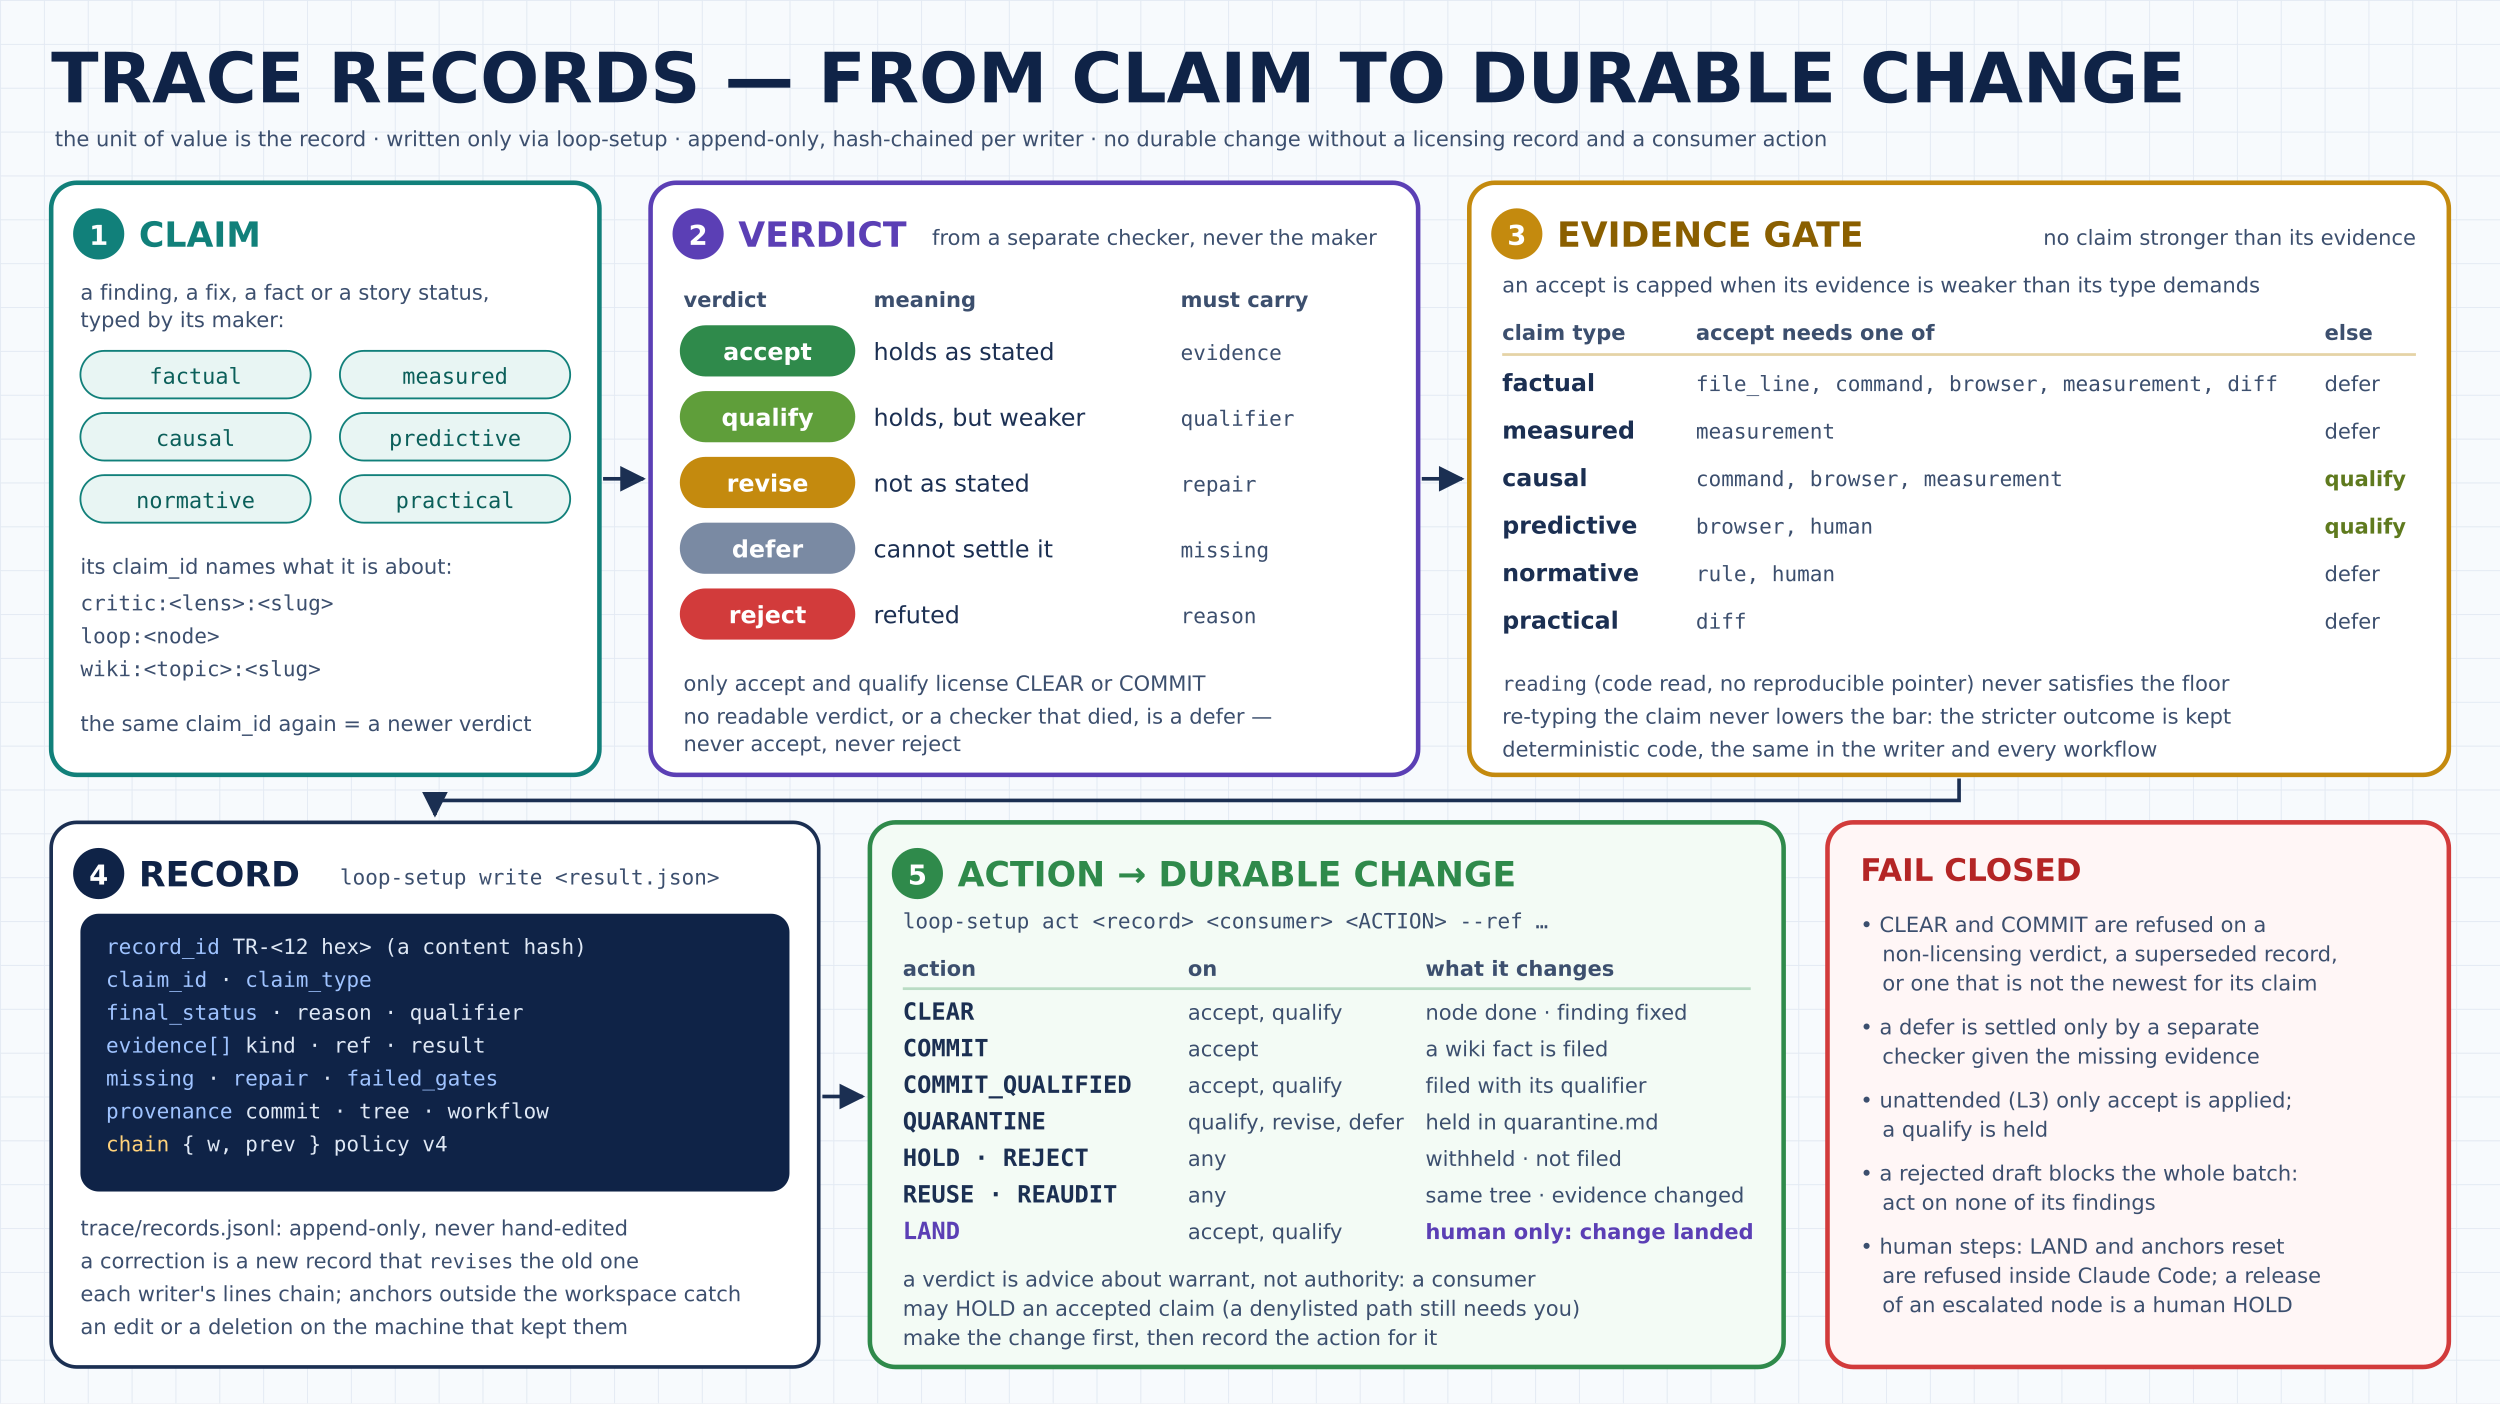
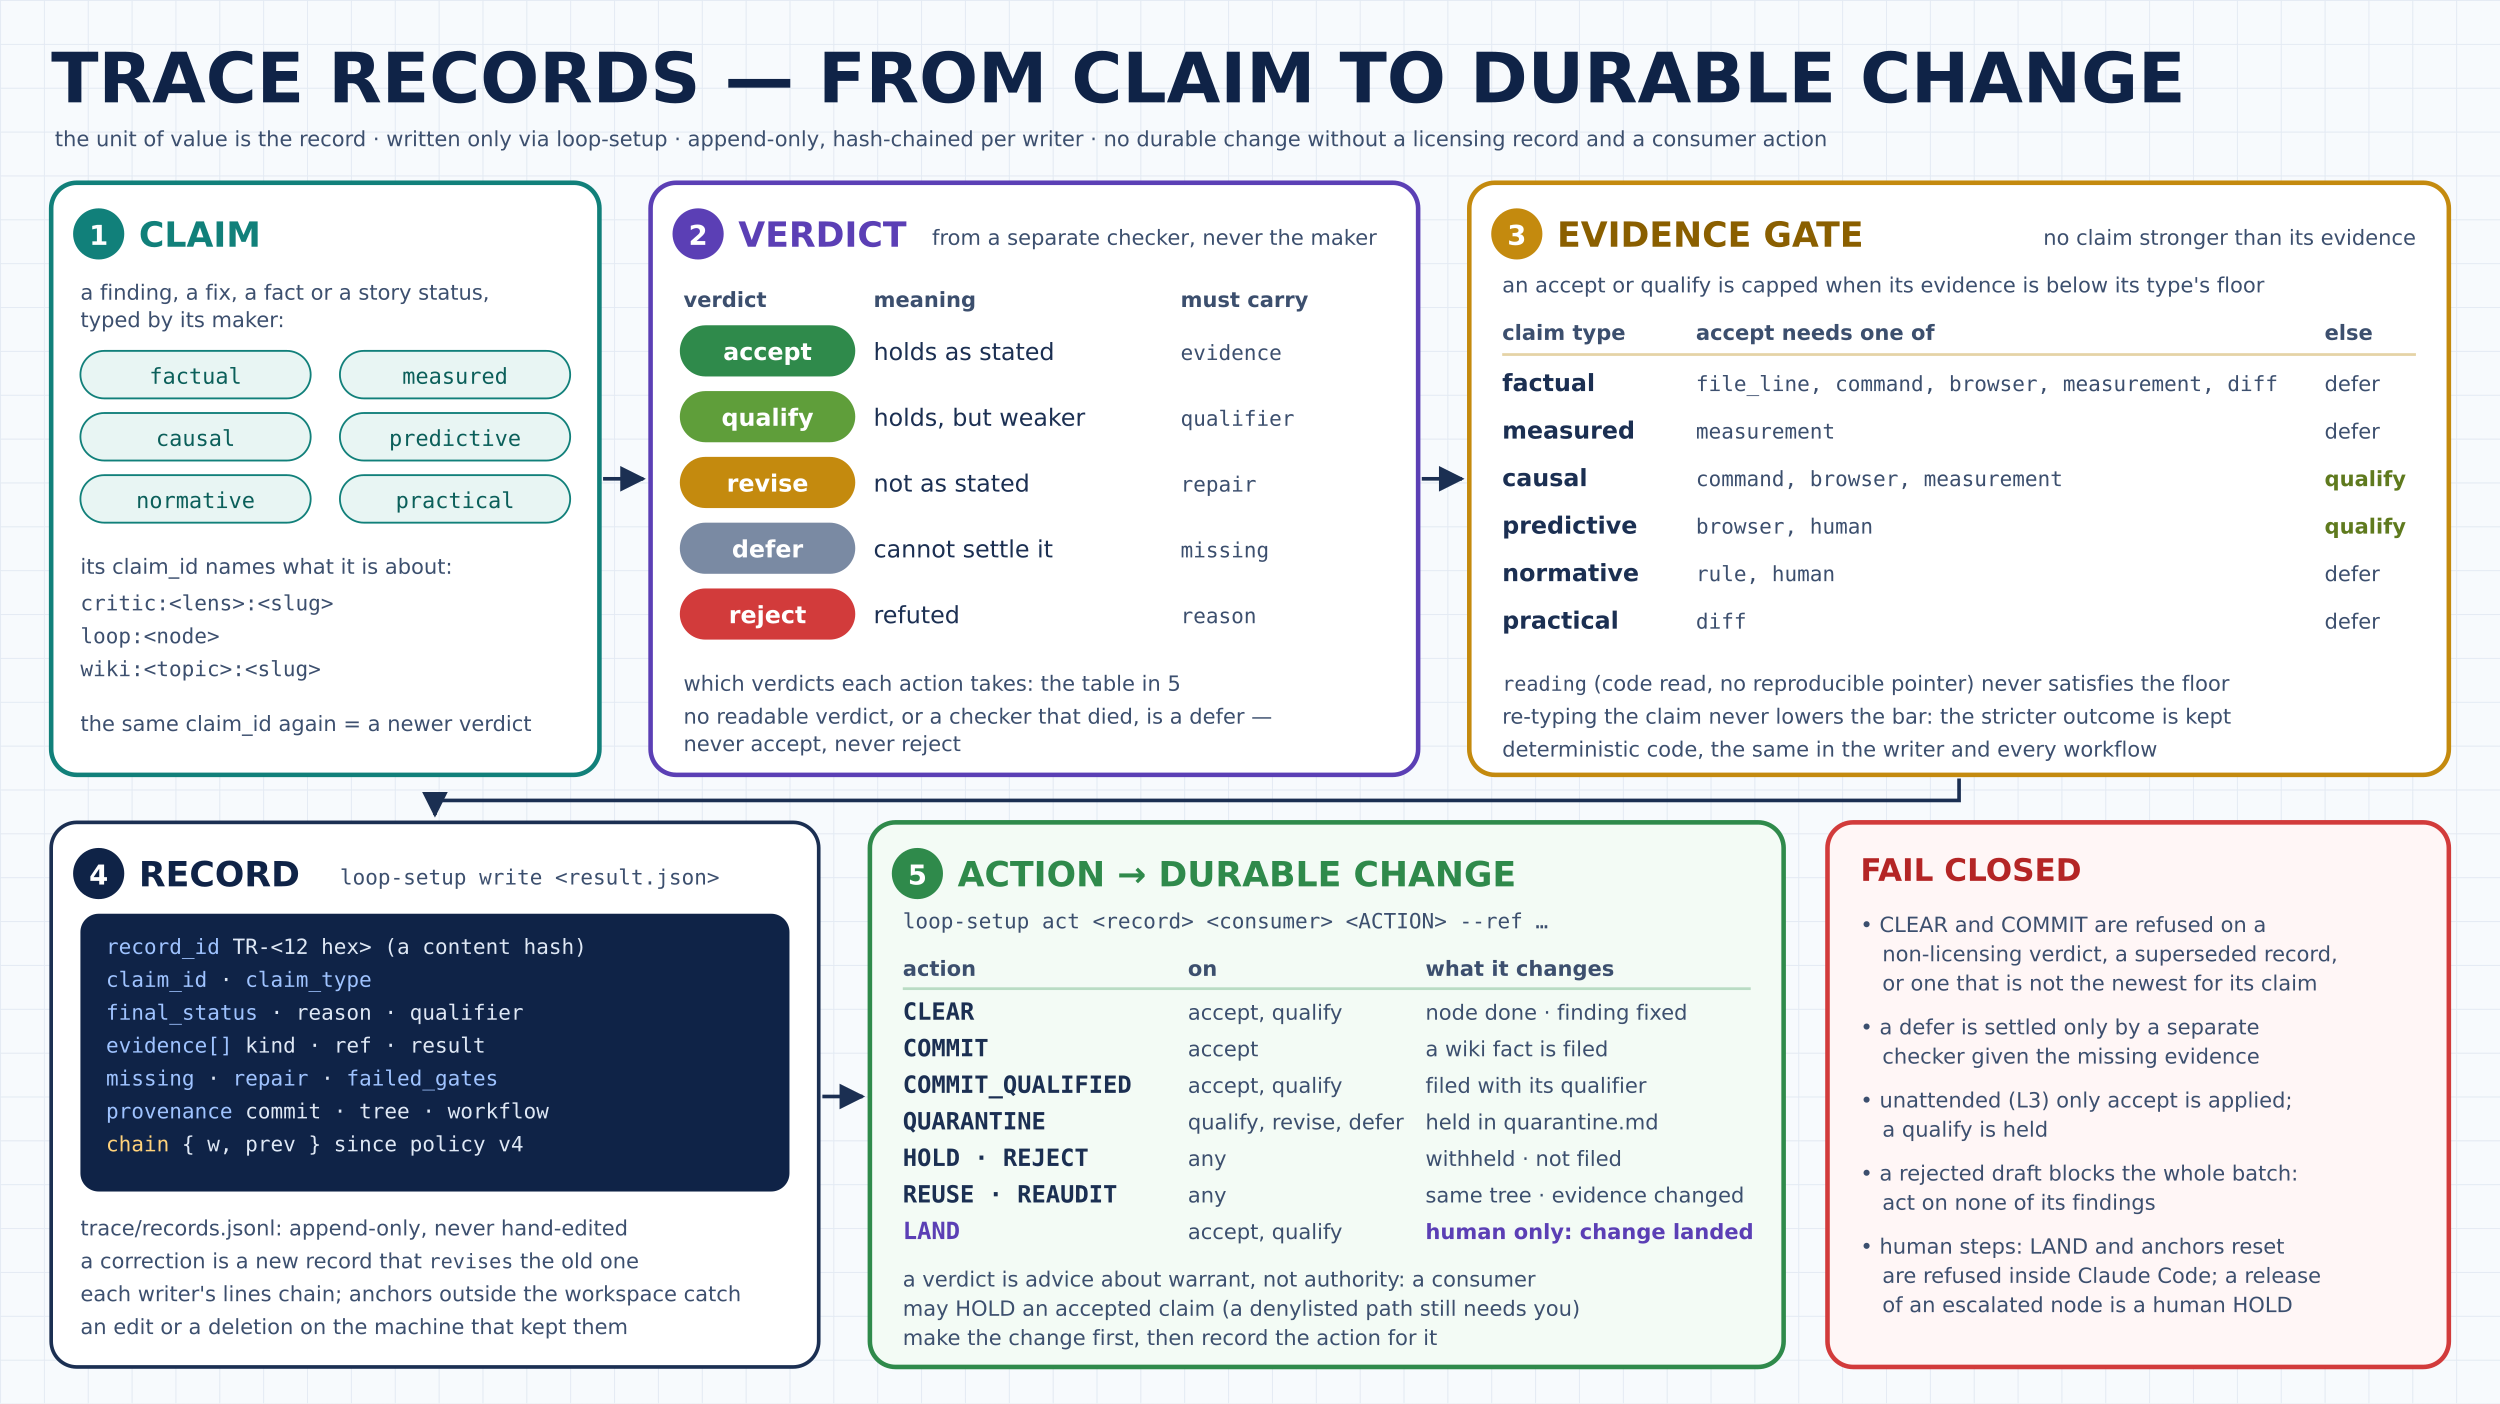
<svg xmlns="http://www.w3.org/2000/svg" viewBox="0 0 1368 768" width="1368" height="768" font-family="DejaVu Sans, Arial, Helvetica, sans-serif">
  <defs>
    <pattern id="grid" width="24" height="24" patternUnits="userSpaceOnUse">
      <path d="M24 0H0V24" fill="none" stroke="#e3eaf3" stroke-width="1" />
    </pattern>
    <marker id="a" viewBox="0 0 10 10" refX="9" refY="5" markerWidth="7" markerHeight="7" orient="auto-start-reverse">
      <path d="M0 0L10 5L0 10z" fill="#1b2f52" />
    </marker>
    <style>
      .t{fill:#0f2347;font-weight:800}
      .h{fill:#0f2347;font-weight:800;font-size:19px}
      .b{fill:#1b2f52;font-size:13px}
      .s{fill:#3c4f6e;font-size:11.5px}
      .m{font-family:"DejaVu Sans Mono",Menlo,Consolas,monospace}
      .box{fill:#fff;stroke:#1b2f52;stroke-width:2}
      .teal{fill:#fff;stroke:#11807a;stroke-width:2.5}
      .purp{fill:#fff;stroke:#5b3fb5;stroke-width:2.5}
      .gold{fill:#fff;stroke:#c48a0e;stroke-width:2.5}
      .red{fill:#fff6f6;stroke:#d23b3b;stroke-width:2.5}
      .grn{fill:#f3fbf5;stroke:#2f8a4b;stroke-width:2.5}
      .ln{stroke:#1b2f52;stroke-width:2;fill:none}
    </style>
  </defs>
  <rect width="1368" height="768" fill="#f7fafd" />
  <rect width="1368" height="768" fill="url(#grid)" />
  <text x="28" y="56" class="t" font-size="38">TRACE RECORDS — FROM CLAIM TO DURABLE CHANGE</text>
  <text x="30" y="80" class="s" font-size="13">the unit of value is the record · written only via loop-setup · append-only, hash-chained per writer · no durable change without a licensing record and a consumer action</text>
  <rect x="28" y="100" width="300" height="324" rx="14" class="teal" />
  <circle cx="54" cy="128" r="14" fill="#11807a" />
  <text x="54" y="134" text-anchor="middle" fill="#fff" font-weight="800" font-size="15">1</text>
  <text x="76" y="135" class="h" style="fill:#11807a">CLAIM</text>
  <text x="44" y="164" class="s">a finding, a fix, a fact or a story status,</text>
  <text x="44" y="179" class="s">typed by its maker:</text>
  <g font-size="12" class="m">
    <rect x="44" y="192" width="126" height="26" rx="13" fill="#e8f5f3" stroke="#11807a" />
    <text x="107" y="210" text-anchor="middle" fill="#0b5f5a">factual</text>
    <rect x="186" y="192" width="126" height="26" rx="13" fill="#e8f5f3" stroke="#11807a" />
    <text x="249" y="210" text-anchor="middle" fill="#0b5f5a">measured</text>
    <rect x="44" y="226" width="126" height="26" rx="13" fill="#e8f5f3" stroke="#11807a" />
    <text x="107" y="244" text-anchor="middle" fill="#0b5f5a">causal</text>
    <rect x="186" y="226" width="126" height="26" rx="13" fill="#e8f5f3" stroke="#11807a" />
    <text x="249" y="244" text-anchor="middle" fill="#0b5f5a">predictive</text>
    <rect x="44" y="260" width="126" height="26" rx="13" fill="#e8f5f3" stroke="#11807a" />
    <text x="107" y="278" text-anchor="middle" fill="#0b5f5a">normative</text>
    <rect x="186" y="260" width="126" height="26" rx="13" fill="#e8f5f3" stroke="#11807a" />
    <text x="249" y="278" text-anchor="middle" fill="#0b5f5a">practical</text>
  </g>
  <text x="44" y="314" class="s">its claim_id names what it is about:</text>
  <text x="44" y="334" class="s m" font-size="11">critic:&lt;lens&gt;:&lt;slug&gt;</text>
  <text x="44" y="352" class="s m" font-size="11">loop:&lt;node&gt;</text>
  <text x="44" y="370" class="s m" font-size="11">wiki:&lt;topic&gt;:&lt;slug&gt;</text>
  <text x="44" y="400" class="s">the same claim_id again = a newer verdict</text>
  <path class="ln" d="M330 262H352" marker-end="url(#a)" />
  <rect x="356" y="100" width="420" height="324" rx="14" class="purp" />
  <circle cx="382" cy="128" r="14" fill="#5b3fb5" />
  <text x="382" y="134" text-anchor="middle" fill="#fff" font-weight="800" font-size="15">2</text>
  <text x="404" y="135" class="h" style="fill:#5b3fb5">VERDICT</text>
  <text x="510" y="134" class="s">from a separate checker, never the maker</text>
  <g>
    <text x="374" y="168" class="s" font-weight="700">verdict</text>
    <text x="478" y="168" class="s" font-weight="700">meaning</text>
    <text x="646" y="168" class="s" font-weight="700">must carry</text>
    <rect x="372" y="178" width="96" height="28" rx="14" fill="#2f8a4b" />
    <text x="420" y="197" text-anchor="middle" fill="#fff" font-weight="700" font-size="13">accept</text>
    <text x="478" y="197" class="b" font-size="12">holds as stated</text>
    <text x="646" y="197" class="s m">evidence</text>
    <rect x="372" y="214" width="96" height="28" rx="14" fill="#5f9e3a" />
    <text x="420" y="233" text-anchor="middle" fill="#fff" font-weight="700" font-size="13">qualify</text>
    <text x="478" y="233" class="b" font-size="12">holds, but weaker</text>
    <text x="646" y="233" class="s m">qualifier</text>
    <rect x="372" y="250" width="96" height="28" rx="14" fill="#c48a0e" />
    <text x="420" y="269" text-anchor="middle" fill="#fff" font-weight="700" font-size="13">revise</text>
    <text x="478" y="269" class="b" font-size="12">not as stated</text>
    <text x="646" y="269" class="s m">repair</text>
    <rect x="372" y="286" width="96" height="28" rx="14" fill="#7a8aa3" />
    <text x="420" y="305" text-anchor="middle" fill="#fff" font-weight="700" font-size="13">defer</text>
    <text x="478" y="305" class="b" font-size="12">cannot settle it</text>
    <text x="646" y="305" class="s m">missing</text>
    <rect x="372" y="322" width="96" height="28" rx="14" fill="#d23b3b" />
    <text x="420" y="341" text-anchor="middle" fill="#fff" font-weight="700" font-size="13">reject</text>
    <text x="478" y="341" class="b" font-size="12">refuted</text>
    <text x="646" y="341" class="s m">reason</text>
  </g>
-   <text x="374" y="378" class="s">only accept and qualify license CLEAR or COMMIT</text>
+   <text x="374" y="378" class="s">which verdicts each action takes: the table in 5</text>
  <text x="374" y="396" class="s">no readable verdict, or a checker that died, is a defer —</text>
  <text x="374" y="411" class="s">never accept, never reject</text>
  <path class="ln" d="M778 262H800" marker-end="url(#a)" />
  <rect x="804" y="100" width="536" height="324" rx="14" class="gold" />
  <circle cx="830" cy="128" r="14" fill="#c48a0e" />
  <text x="830" y="134" text-anchor="middle" fill="#fff" font-weight="800" font-size="15">3</text>
  <text x="852" y="135" class="h" style="fill:#8a5f00">EVIDENCE GATE</text>
  <text x="1322" y="134" class="s" text-anchor="end">no claim stronger than its evidence</text>
-   <text x="822" y="160" class="s">an accept is capped when its evidence is weaker than its type demands</text>
+   <text x="822" y="160" class="s">an accept or qualify is capped when its evidence is below its type's floor</text>
  <g>
    <text x="822" y="186" class="s" font-weight="700">claim type</text>
    <text x="928" y="186" class="s" font-weight="700">accept needs one of</text>
    <text x="1272" y="186" class="s" font-weight="700">else</text>
    <line x1="822" y1="194" x2="1322" y2="194" stroke="#e5d3a6" stroke-width="1.5" />
    <text x="822" y="214" class="b" font-size="12" font-weight="700">factual</text>
    <text x="928" y="214" class="s m" font-size="11">file_line, command, browser, measurement, diff</text>
    <text x="1272" y="214" class="s">defer</text>
    <text x="822" y="240" class="b" font-size="12" font-weight="700">measured</text>
    <text x="928" y="240" class="s m" font-size="11">measurement</text>
    <text x="1272" y="240" class="s">defer</text>
    <text x="822" y="266" class="b" font-size="12" font-weight="700">causal</text>
    <text x="928" y="266" class="s m" font-size="11">command, browser, measurement</text>
    <text x="1272" y="266" class="s" font-weight="700" style="fill:#5f7a1e">qualify</text>
    <text x="822" y="292" class="b" font-size="12" font-weight="700">predictive</text>
    <text x="928" y="292" class="s m" font-size="11">browser, human</text>
    <text x="1272" y="292" class="s" font-weight="700" style="fill:#5f7a1e">qualify</text>
    <text x="822" y="318" class="b" font-size="12" font-weight="700">normative</text>
    <text x="928" y="318" class="s m" font-size="11">rule, human</text>
    <text x="1272" y="318" class="s">defer</text>
    <text x="822" y="344" class="b" font-size="12" font-weight="700">practical</text>
    <text x="928" y="344" class="s m" font-size="11">diff</text>
    <text x="1272" y="344" class="s">defer</text>
  </g>
  <text x="822" y="378" class="s">
    <tspan class="m" font-size="11">reading</tspan> (code read, no reproducible pointer) never satisfies the floor</text>
  <text x="822" y="396" class="s">re-typing the claim never lowers the bar: the stricter outcome is kept</text>
  <text x="822" y="414" class="s">deterministic code, the same in the writer and every workflow</text>
  <path class="ln" d="M1072 426V438H238V446" marker-end="url(#a)" />
  <rect x="28" y="450" width="420" height="298" rx="14" class="box" />
  <circle cx="54" cy="478" r="14" fill="#0f2347" />
  <text x="54" y="484" text-anchor="middle" fill="#fff" font-weight="800" font-size="15">4</text>
  <text x="76" y="485" class="h">RECORD</text>
  <text x="186" y="484" class="s m" font-size="11.5">loop-setup write &lt;result.json&gt;</text>
  <rect x="44" y="500" width="388" height="152" rx="10" fill="#0f2347" />
  <g class="m" font-size="11.5" style="fill:#dfe8f5">
    <text x="58" y="522">
      <tspan fill="#9fc3ff">record_id</tspan>     TR-&lt;12 hex&gt; (a content hash)</text>
    <text x="58" y="540">
      <tspan fill="#9fc3ff">claim_id</tspan>      · <tspan fill="#9fc3ff">claim_type</tspan>
    </text>
    <text x="58" y="558">
      <tspan fill="#9fc3ff">final_status</tspan>  · reason · qualifier</text>
    <text x="58" y="576">
      <tspan fill="#9fc3ff">evidence[]</tspan>    kind · ref · result</text>
    <text x="58" y="594">
      <tspan fill="#9fc3ff">missing</tspan> · <tspan fill="#9fc3ff">repair</tspan> · <tspan fill="#9fc3ff">failed_gates</tspan>
    </text>
    <text x="58" y="612">
      <tspan fill="#9fc3ff">provenance</tspan>    commit · tree · workflow</text>
    <text x="58" y="630">
-       <tspan fill="#ffd27a">chain</tspan>         { w, prev }   policy v4</text>
+       <tspan fill="#ffd27a">chain</tspan>         { w, prev }   since policy v4</text>
  </g>
  <text x="44" y="676" class="s">trace/records.jsonl: append-only, never hand-edited</text>
  <text x="44" y="694" class="s">a correction is a new record that <tspan class="m" font-size="11">revises</tspan> the old one</text>
  <text x="44" y="712" class="s">each writer's lines chain; anchors outside the workspace catch</text>
  <text x="44" y="730" class="s">an edit or a deletion on the machine that kept them</text>
  <path class="ln" d="M450 600H472" marker-end="url(#a)" />
  <rect x="476" y="450" width="500" height="298" rx="14" class="grn" />
  <circle cx="502" cy="478" r="14" fill="#2f8a4b" />
  <text x="502" y="484" text-anchor="middle" fill="#fff" font-weight="800" font-size="15">5</text>
  <text x="524" y="485" class="h" style="fill:#2f8a4b">ACTION → DURABLE CHANGE</text>
  <text x="494" y="508" class="s m" font-size="11.5">loop-setup act &lt;record&gt; &lt;consumer&gt; &lt;ACTION&gt; --ref …</text>
  <g>
    <text x="494" y="534" class="s" font-weight="700">action</text>
    <text x="650" y="534" class="s" font-weight="700">on</text>
    <text x="780" y="534" class="s" font-weight="700">what it changes</text>
    <line x1="494" y1="541" x2="958" y2="541" stroke="#b9dcc4" stroke-width="1.5" />
    <text x="494" y="558" class="b m" font-size="12" font-weight="700">CLEAR</text>
    <text x="650" y="558" class="s">accept, qualify</text>
    <text x="780" y="558" class="s">node done · finding fixed</text>
    <text x="494" y="578" class="b m" font-size="12" font-weight="700">COMMIT</text>
    <text x="650" y="578" class="s">accept</text>
    <text x="780" y="578" class="s">a wiki fact is filed</text>
    <text x="494" y="598" class="b m" font-size="12" font-weight="700">COMMIT_QUALIFIED</text>
    <text x="650" y="598" class="s">accept, qualify</text>
    <text x="780" y="598" class="s">filed with its qualifier</text>
    <text x="494" y="618" class="b m" font-size="12" font-weight="700">QUARANTINE</text>
    <text x="650" y="618" class="s">qualify, revise, defer</text>
    <text x="780" y="618" class="s">held in quarantine.md</text>
    <text x="494" y="638" class="b m" font-size="12" font-weight="700">HOLD · REJECT</text>
    <text x="650" y="638" class="s">any</text>
    <text x="780" y="638" class="s">withheld · not filed</text>
    <text x="494" y="658" class="b m" font-size="12" font-weight="700">REUSE · REAUDIT</text>
    <text x="650" y="658" class="s">any</text>
    <text x="780" y="658" class="s">same tree · evidence changed</text>
    <text x="494" y="678" class="b m" font-size="12" font-weight="700" style="fill:#5b3fb5">LAND</text>
    <text x="650" y="678" class="s">accept, qualify</text>
    <text x="780" y="678" class="s" style="fill:#5b3fb5" font-weight="700">human only: change landed</text>
  </g>
  <text x="494" y="704" class="s">a verdict is advice about warrant, not authority: a consumer</text>
  <text x="494" y="720" class="s">may HOLD an accepted claim (a denylisted path still needs you)</text>
  <text x="494" y="736" class="s">make the change first, then record the action for it</text>
  <rect x="1000" y="450" width="340" height="298" rx="14" class="red" />
  <text x="1018" y="482" class="t" font-size="17" style="fill:#b42525">FAIL CLOSED</text>
  <g class="s" font-size="11.5">
    <text x="1018" y="510">• CLEAR and COMMIT are refused on a</text>
    <text x="1030" y="526">non-licensing verdict, a superseded record,</text>
    <text x="1030" y="542">or one that is not the newest for its claim</text>
    <text x="1018" y="566">• a defer is settled only by a separate</text>
    <text x="1030" y="582">checker given the missing evidence</text>
    <text x="1018" y="606">• unattended (L3) only accept is applied;</text>
    <text x="1030" y="622">a qualify is held</text>
    <text x="1018" y="646">• a rejected draft blocks the whole batch:</text>
    <text x="1030" y="662">act on none of its findings</text>
    <text x="1018" y="686">• human steps: LAND and anchors reset</text>
    <text x="1030" y="702">are refused inside Claude Code; a release</text>
    <text x="1030" y="718">of an escalated node is a human HOLD</text>
  </g>
</svg>
